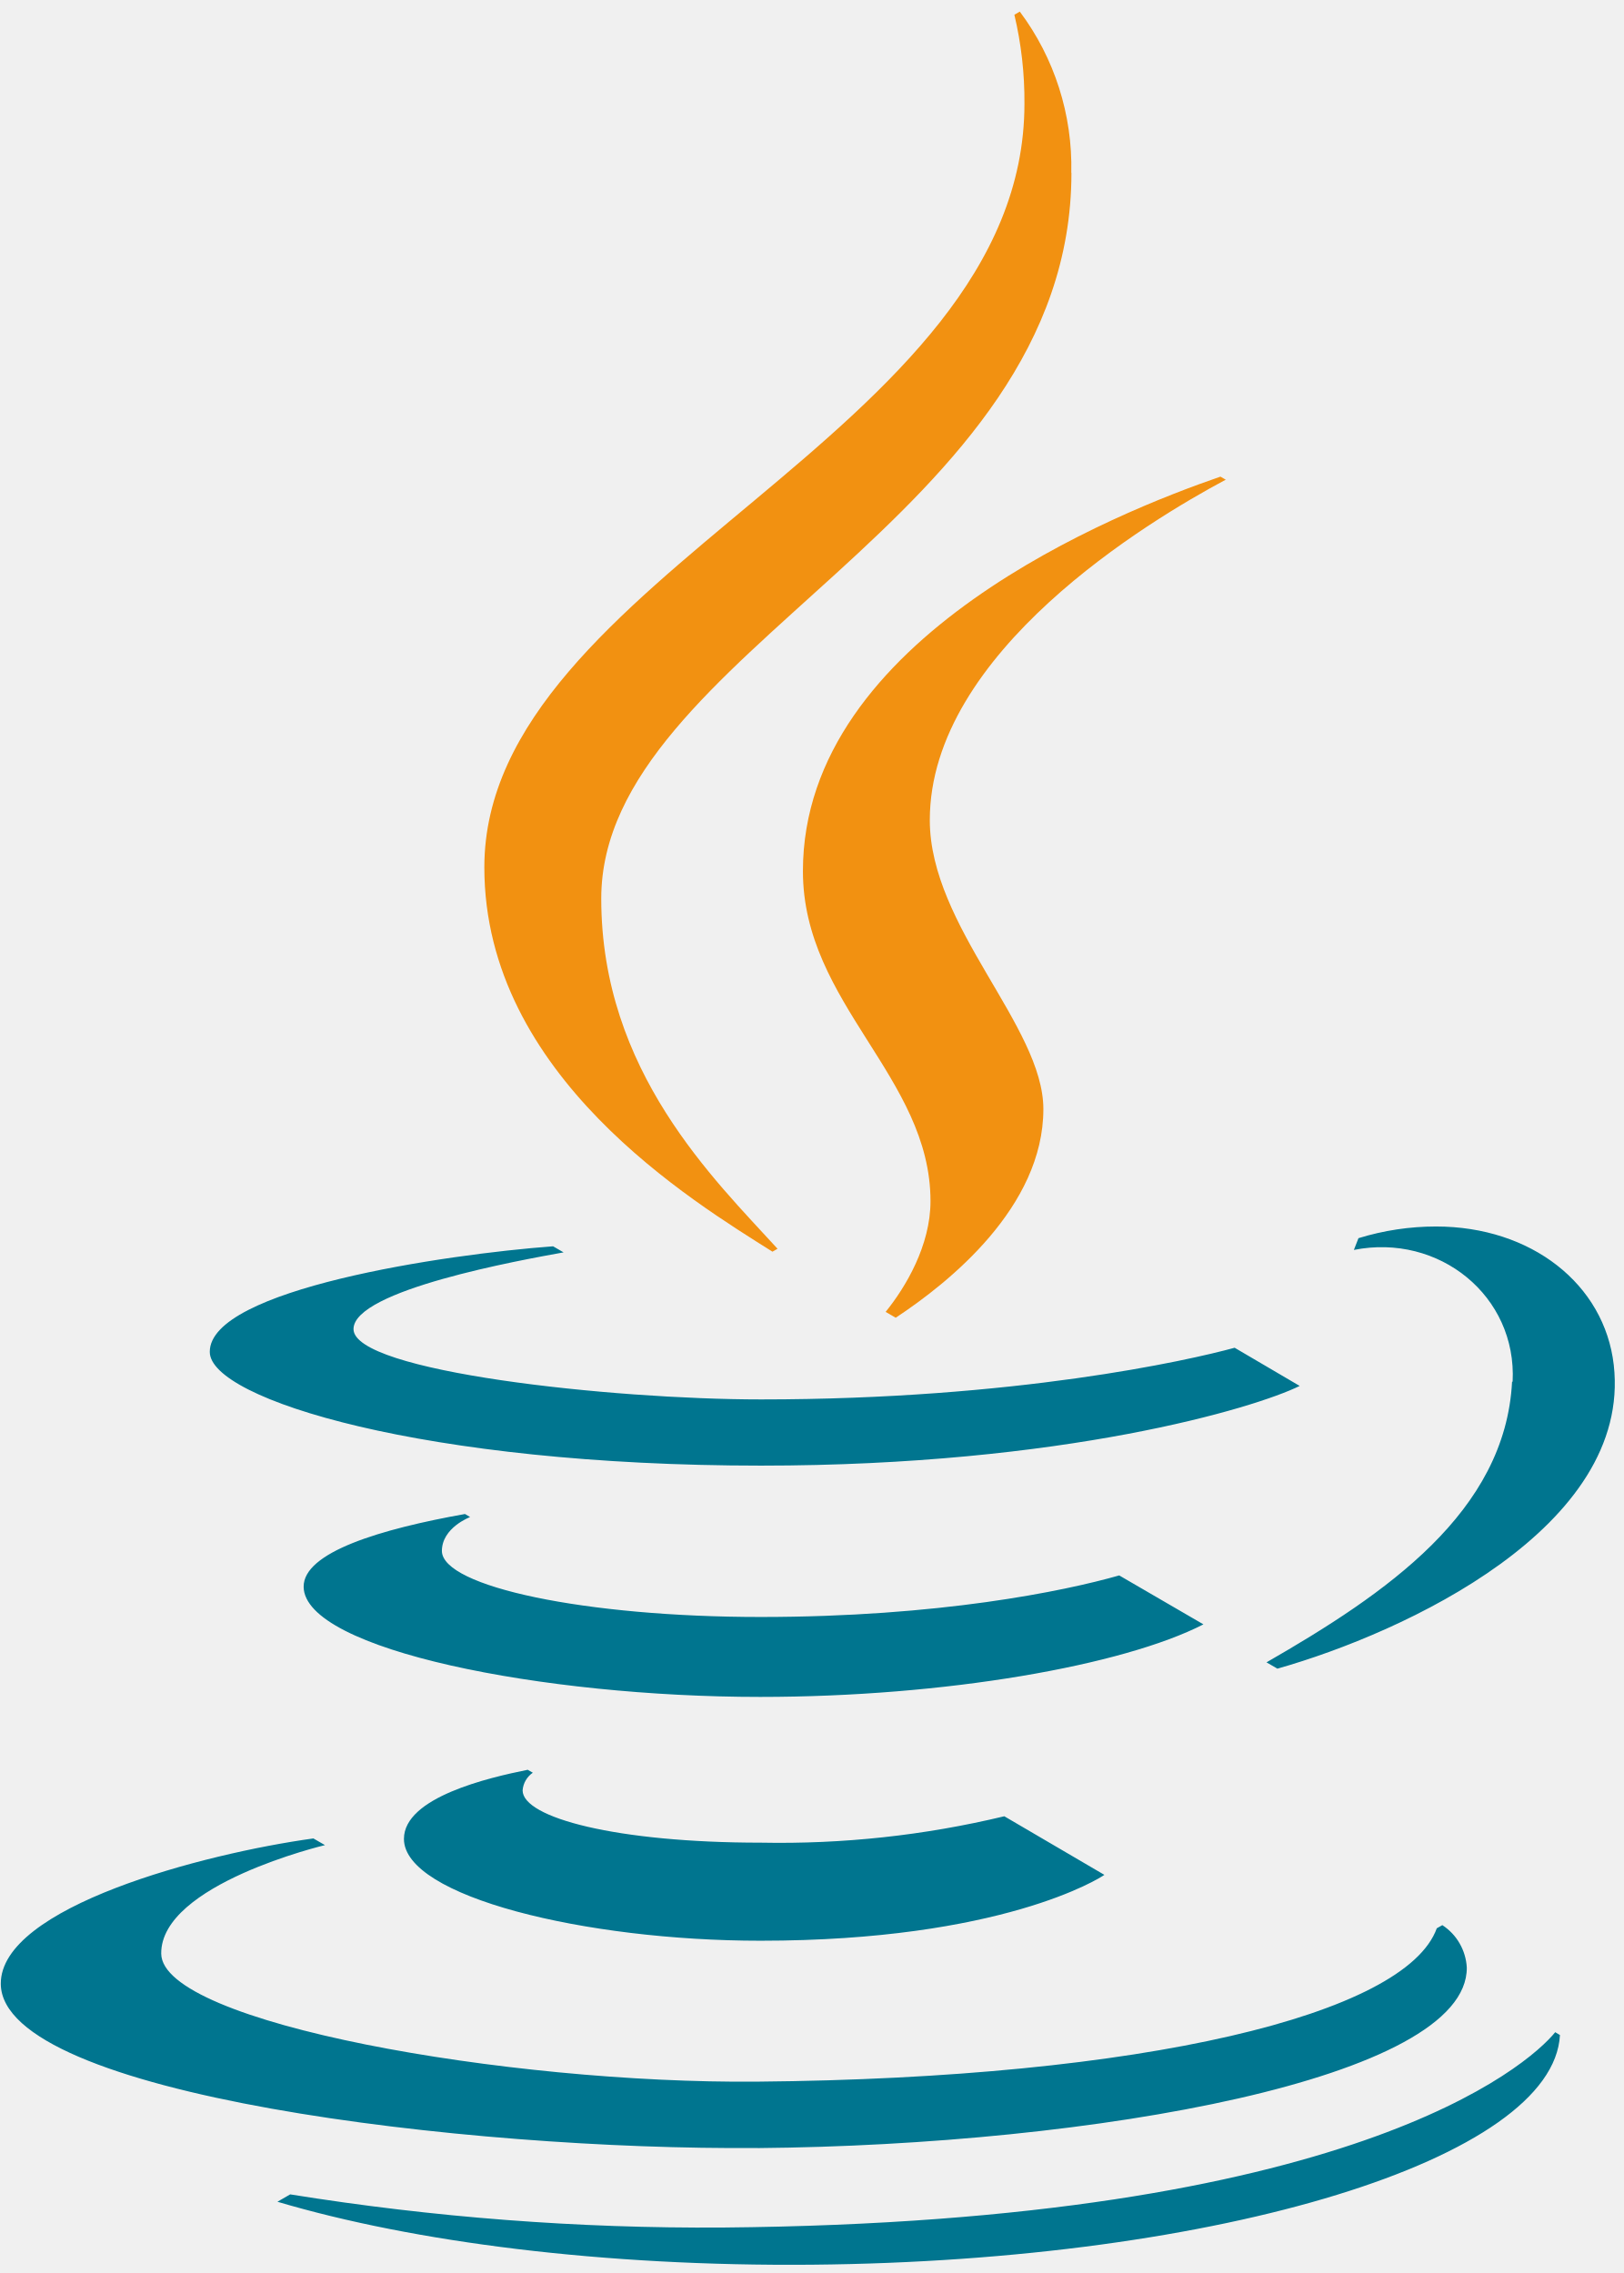
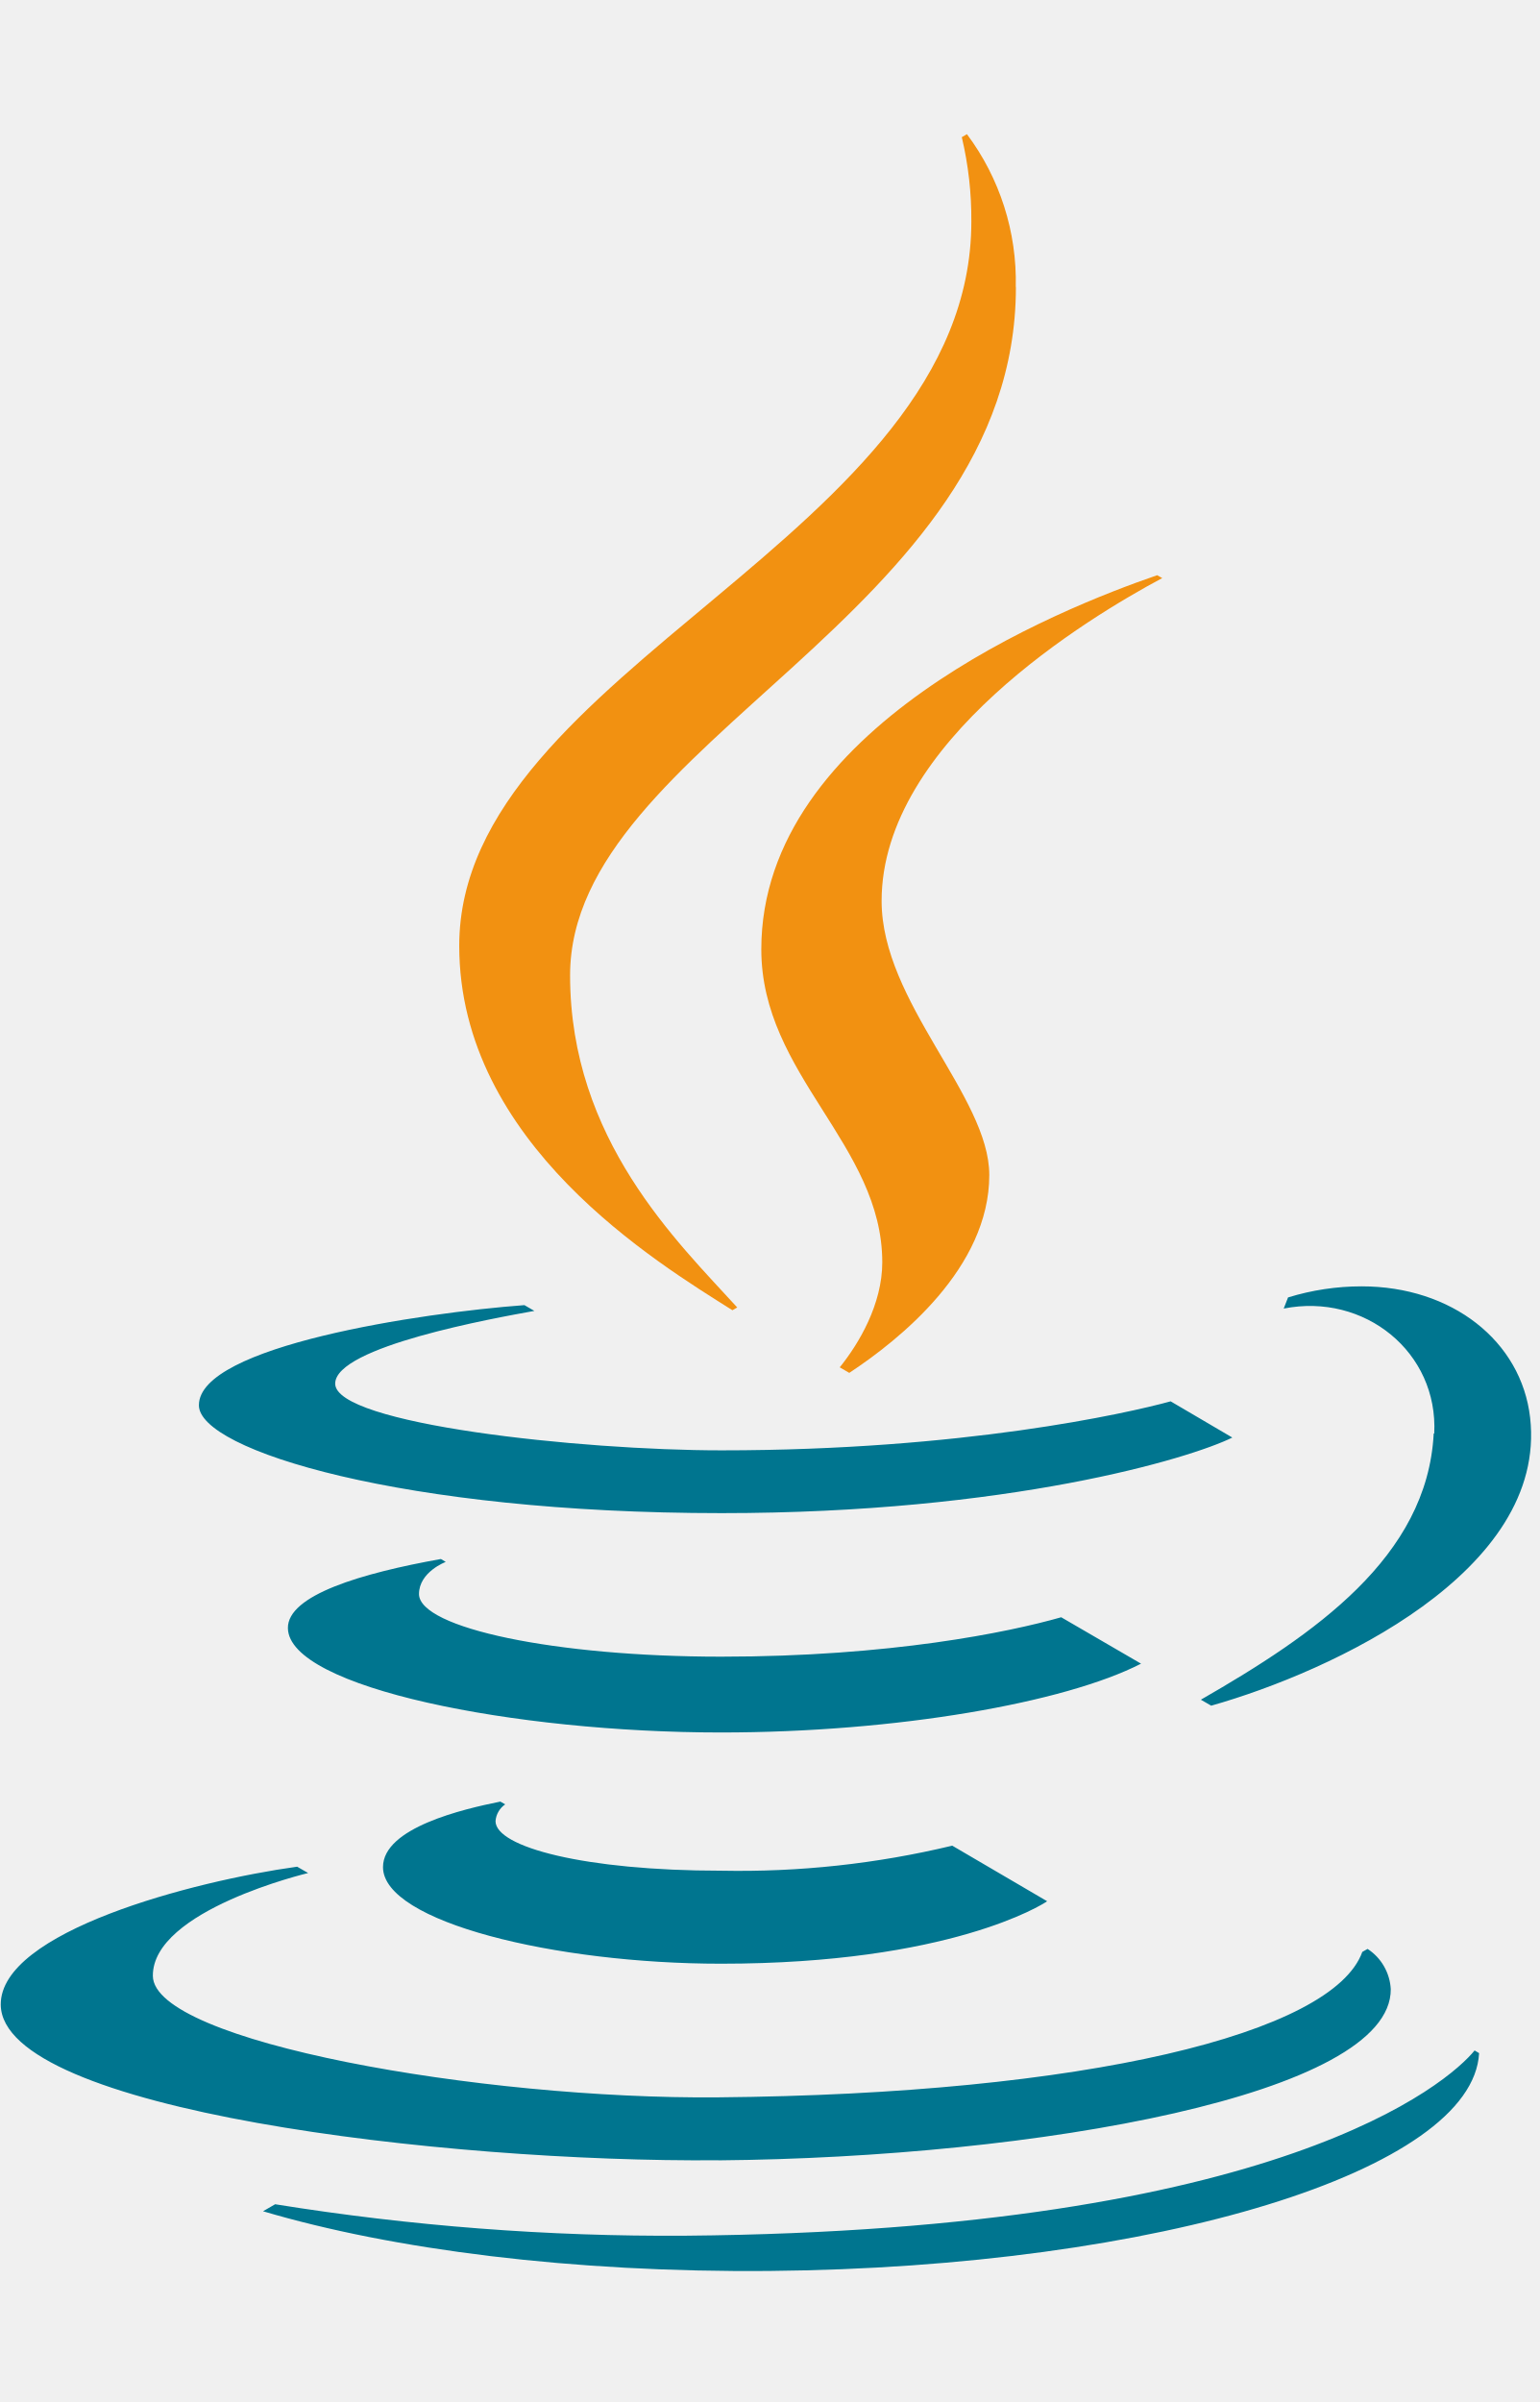
- <svg xmlns="http://www.w3.org/2000/svg" width="35" height="49" viewBox="0 0 35 49" fill="none">
+ <svg xmlns="http://www.w3.org/2000/svg" width="25" height="39" viewBox="0 0 35 49" fill="none">
  <g clip-path="url(#clip0_11_26)">
    <path d="M24.125 33.962C22.93 34.303 20.24 34.858 16.395 34.858C12.62 34.858 9.535 34.206 9.525 33.436C9.525 32.931 10.133 32.704 10.133 32.704L10.023 32.638C8.215 32.961 6.537 33.459 6.545 34.209C6.562 35.563 11.695 36.581 16.387 36.581C20.387 36.581 24.21 35.904 25.94 35.017L24.125 33.962ZM11.375 38.152C10.535 38.321 8.707 38.745 8.707 39.642C8.707 40.887 12.617 41.837 16.392 41.837C21.585 41.837 23.71 40.488 23.805 40.417L21.648 39.154C19.928 39.567 18.164 39.758 16.398 39.723C13.287 39.723 11.265 39.185 11.265 38.596C11.271 38.52 11.293 38.446 11.332 38.38C11.37 38.314 11.422 38.258 11.485 38.215L11.375 38.152ZM32.593 29.786C32.447 32.6 29.872 34.356 27.3 35.836L27.535 35.972C30.285 35.192 35.18 32.921 34.785 29.425C34.585 27.683 33.008 26.44 30.953 26.44C30.387 26.44 29.824 26.525 29.282 26.692L29.183 26.945C31.02 26.581 32.7 27.938 32.605 29.786M16.332 46.307C23.555 46.244 31.637 44.815 31.617 42.415C31.607 42.232 31.554 42.053 31.462 41.894C31.371 41.735 31.243 41.601 31.09 41.501L30.97 41.569C30.302 43.428 24.66 44.802 16.32 44.875C10.94 44.923 3.487 43.612 3.475 42.115C3.462 40.617 7.005 39.776 7.005 39.776L6.755 39.632C4.38 39.96 0.005 41.109 0.017 42.769C0.04 45.166 10.095 46.358 16.332 46.305M15.582 48.02C12.459 48.041 9.339 47.801 6.255 47.305L5.98 47.464C8.92 48.336 13.008 48.861 17.503 48.821C26.328 48.742 33.483 46.532 33.625 43.87L33.523 43.809C32.932 44.537 29.113 47.901 15.58 48.02M4.522 29.14C4.522 27.796 9.57 27.041 11.922 26.867L12.148 26.998C11.242 27.162 7.62 27.809 7.62 28.652C7.62 29.569 13.175 30.168 16.405 30.168C21.885 30.168 25.61 29.329 26.613 29.054L28.015 29.877C27.055 30.352 22.935 31.595 16.405 31.595C9.155 31.595 4.522 30.163 4.522 29.145" fill="#00758F" />
    <path d="M26.43 10.346L26.307 10.275C24.102 11.033 17.307 13.73 17.307 18.779C17.307 21.636 20.057 23.217 20.057 25.894C20.057 26.849 19.523 27.746 19.09 28.281L19.307 28.407C20.455 27.65 22.49 26.02 22.49 23.909C22.49 22.123 20.042 19.976 20.042 17.68C20.042 14.061 24.765 11.225 26.417 10.343M23.095 3.726C23.095 11.199 12.96 14.056 12.96 19.37C12.96 23.101 15.405 25.432 16.76 26.92L16.65 26.983C14.94 25.902 10.44 23.194 10.44 18.698C10.44 12.402 22.082 9.391 22.082 2.238C22.087 1.591 22.014 0.947 21.865 0.318L21.982 0.25C22.729 1.249 23.121 2.474 23.092 3.726" fill="#F29111" />
  </g>
  <defs>
    <clipPath id="clip0_11_26">
      <rect width="35" height="49" fill="white" />
    </clipPath>
  </defs>
</svg>
